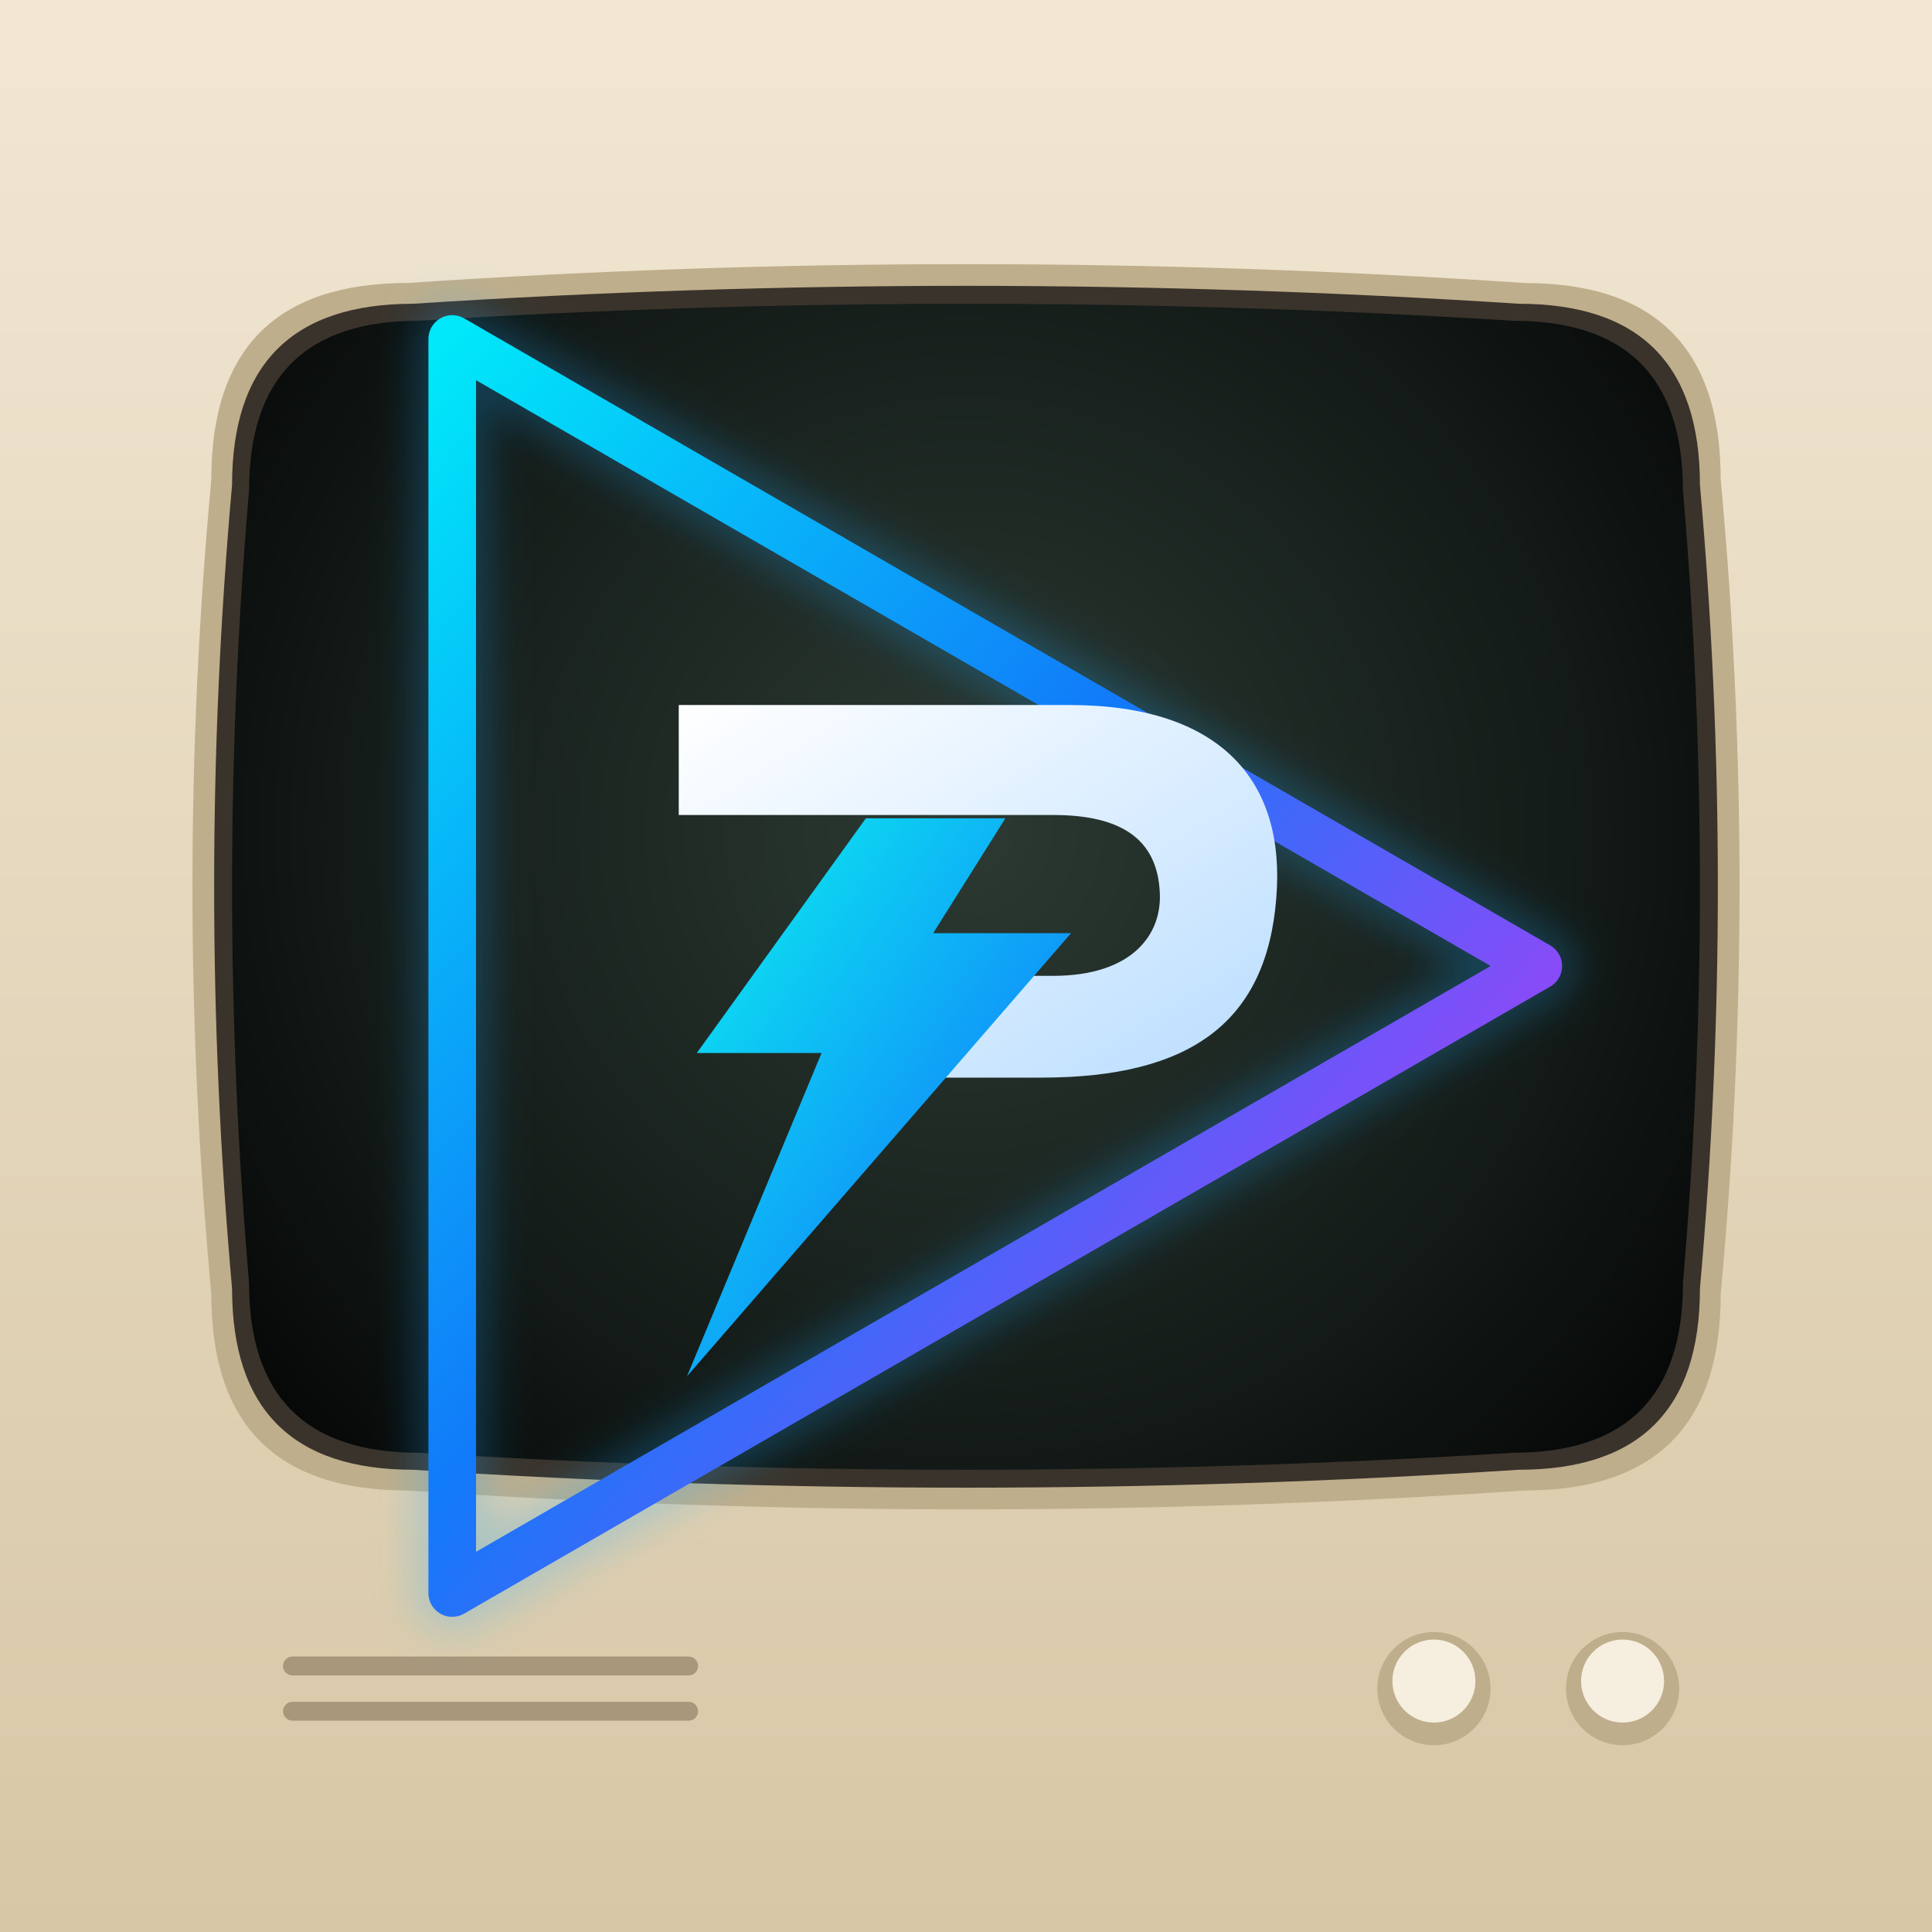
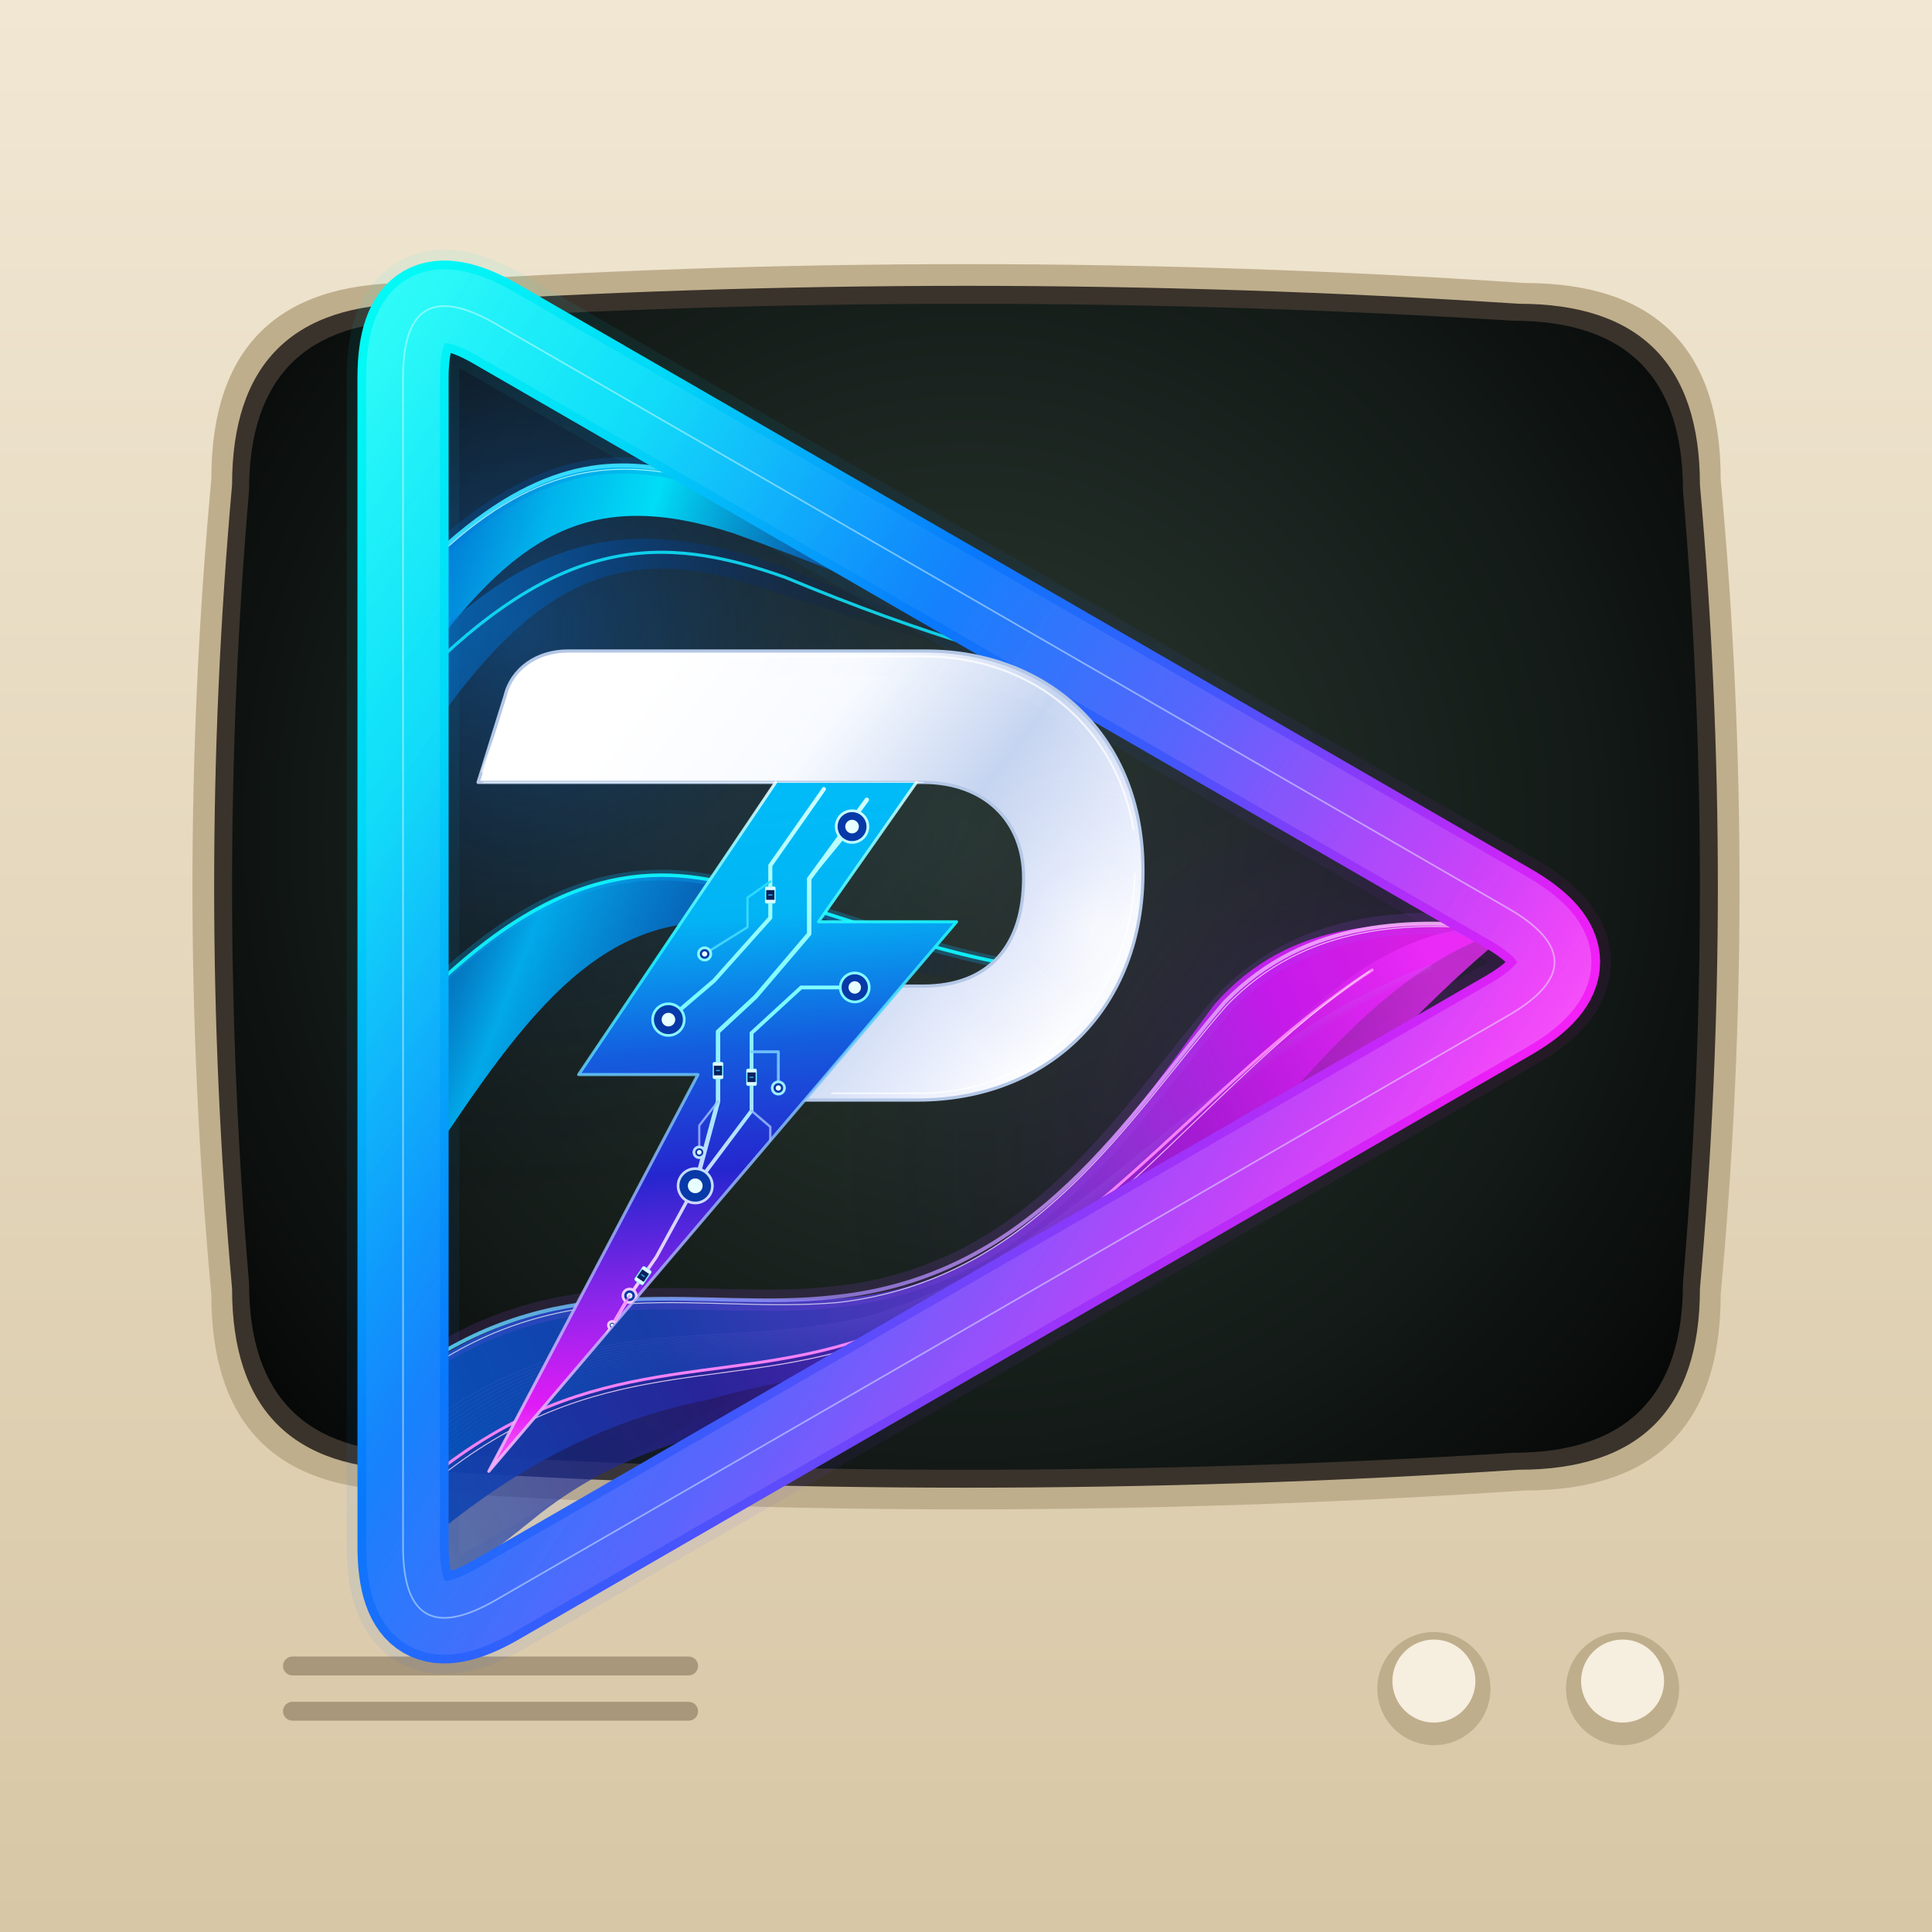
<svg xmlns="http://www.w3.org/2000/svg" viewBox="0 0 1024 1024" width="1024" height="1024">
  <defs>
    <pattern id="scan" width="8" height="8" patternUnits="userSpaceOnUse">
      <rect width="8" height="3" fill="#000" fill-opacity="0.35" />
    </pattern>
    <radialGradient id="glassg" cx="512" cy="440" r="470" gradientUnits="userSpaceOnUse">
      <stop offset="0" stop-color="#2c3a33" />
      <stop offset="0.7" stop-color="#131a17" />
      <stop offset="1" stop-color="#070908" />
    </radialGradient>
    <linearGradient id="case" x1="0" y1="0" x2="0" y2="1024" gradientUnits="userSpaceOnUse">
      <stop offset="0" stop-color="#f1e7d3" />
      <stop offset="1" stop-color="#d8c7a6" />
    </linearGradient>
    <linearGradient id="crtm" x1="22.67" y1="425.72" x2="201.83" y2="115.4" gradientUnits="userSpaceOnUse">
      <stop offset="0" stop-color="#ff7a4d" />
      <stop offset="1" stop-color="#ffc2a3" />
    </linearGradient>
    <clipPath id="scr">
      <path d="M222.0 170.0Q512 152.0 802.0 170.0Q892.0 170.0 892.0 260.0Q910.0 470 892.0 680.0Q892.0 770.0 802.0 770.0Q512 788.0 222.0 770.0Q132.0 770.0 132.0 680.0Q114.0 470 132.0 260.0Q132.0 170.0 222.0 170.0Z" />
    </clipPath>
    <filter id="bloom" filterUnits="userSpaceOnUse" x="-200" y="-200" width="1400" height="1400">
      <feGaussianBlur stdDeviation="22" />
    </filter>
    <filter id="soft" filterUnits="userSpaceOnUse" x="-200" y="-200" width="1400" height="1400">
      <feGaussianBlur stdDeviation="3" />
    </filter>
    <linearGradient id="glare" x1="0" y1="180" x2="0" y2="520" gradientUnits="userSpaceOnUse">
      <stop offset="0" stop-color="#ffffff" stop-opacity="0.16" />
      <stop offset="1" stop-color="#ffffff" stop-opacity="0" />
    </linearGradient>
  </defs>
  <g id="background">
    <rect width="1024" height="1024" fill="url(#case)" />
    <path d="M216.0 150.0Q512 130.0 808.0 150.0Q912.0 150.0 912.0 254.0Q932.0 470 912.0 686.0Q912.0 790.0 808.0 790.0Q512 810.0 216.0 790.0Q112.0 790.0 112.0 686.0Q92.0 470 112.0 254.0Q112.0 150.0 216.0 150.0Z" fill="#bfae8c" />
    <path d="M219.0 161.0Q512 142.0 805.0 161.0Q901.0 161.0 901.0 257.0Q920.0 470 901.0 683.0Q901.0 779.0 805.0 779.0Q512 798.0 219.0 779.0Q123.0 779.0 123.0 683.0Q104.0 470 123.0 257.0Q123.0 161.0 219.0 161.0Z" fill="#3a332b" />
    <path d="M222.0 170.0Q512 152.0 802.0 170.0Q892.0 170.0 892.0 260.0Q910.0 470 892.0 680.0Q892.0 770.0 802.0 770.0Q512 788.0 222.0 770.0Q132.0 770.0 132.0 680.0Q114.0 470 132.0 260.0Q132.0 170.0 222.0 170.0Z" fill="url(#glassg)" />
    <g fill="#bfae8c">
      <circle cx="760" cy="895" r="30" />
      <circle cx="860" cy="895" r="30" />
    </g>
    <g fill="#f6eedf">
      <circle cx="760" cy="891" r="22" />
      <circle cx="860" cy="891" r="22" />
    </g>
    <g fill="#a8977a">
      <rect x="150" y="878" width="220" height="10" rx="5" />
      <rect x="150" y="902" width="220" height="10" rx="5" />
    </g>
  </g>
  <defs>
-     <linearGradient id="bluePurple" x1="0" y1="0" x2="1" y2="1">
-       <stop offset="0" stop-color="#00E8F9" />
-       <stop offset=".45" stop-color="#117AF9" />
-       <stop offset="1" stop-color="#E228F8" />
-     </linearGradient>
-     <linearGradient id="cyanBlue" x1="0" y1="0" x2="1" y2="1">
-       <stop offset="0" stop-color="#0BF2EE" />
-       <stop offset="1" stop-color="#1261FF" />
-     </linearGradient>
-     <linearGradient id="whiteSteel" x1="0" y1="0" x2="1" y2="1">
-       <stop offset="0" stop-color="#FFFFFF" />
-       <stop offset="1" stop-color="#B9DDFF" />
-     </linearGradient>
-     <linearGradient id="navy" x1="0" y1="0" x2="0" y2="1">
-       <stop offset="0" stop-color="#080D2C" />
-       <stop offset="1" stop-color="#030718" />
-     </linearGradient>
-     <filter id="glow">
-       <feGaussianBlur stdDeviation="12" />
-     </filter>
+     <linearGradient id="frameDiagonal" gradientUnits="userSpaceOnUse" x1="195" y1="150" x2="1090" y2="730">
+       <stop offset="0" stop-color="#02F9F6" stop-opacity="1" />
+       <stop offset="0.18" stop-color="#00D8F8" stop-opacity="1" />
+       <stop offset="0.43" stop-color="#0879FC" stop-opacity="1" />
+       <stop offset="0.62" stop-color="#4057FC" stop-opacity="1" />
+       <stop offset="0.77" stop-color="#9934F9" stop-opacity="1" />
+       <stop offset="0.92" stop-color="#E71EF7" stop-opacity="1" />
+       <stop offset="1" stop-color="#FF22F6" stop-opacity="1" />
+     </linearGradient>
+     <linearGradient id="frameLeft" gradientUnits="userSpaceOnUse" x1="178" y1="120" x2="187" y2="1115">
+       <stop offset="0" stop-color="#46FFFF" stop-opacity="1" />
+       <stop offset="0.33" stop-color="#00D8FB" stop-opacity="1" />
+       <stop offset="0.68" stop-color="#006FFA" stop-opacity="1" />
+       <stop offset="1" stop-color="#2C52FB" stop-opacity="1" />
+     </linearGradient>
+     <linearGradient id="frameUpper" gradientUnits="userSpaceOnUse" x1="255" y1="102" x2="1092" y2="620">
+       <stop offset="0" stop-color="#00FFFF" stop-opacity="1" />
+       <stop offset="0.34" stop-color="#078CFB" stop-opacity="1" />
+       <stop offset="0.57" stop-color="#4450FF" stop-opacity="1" />
+       <stop offset="0.79" stop-color="#B42AF9" stop-opacity="1" />
+       <stop offset="1" stop-color="#F313F7" stop-opacity="1" />
+     </linearGradient>
+     <linearGradient id="frameBottom" gradientUnits="userSpaceOnUse" x1="300" y1="1136" x2="1106" y2="652">
+       <stop offset="0" stop-color="#1467F9" stop-opacity="1" />
+       <stop offset="0.26" stop-color="#645FFD" stop-opacity="1" />
+       <stop offset="0.55" stop-color="#8D3DFC" stop-opacity="1" />
+       <stop offset="0.82" stop-color="#DE23FB" stop-opacity="1" />
+       <stop offset="1" stop-color="#FC25FA" stop-opacity="1" />
+     </linearGradient>
+     <linearGradient id="frameHighlight" gradientUnits="userSpaceOnUse" x1="187" y1="104" x2="1050" y2="710">
+       <stop offset="0" stop-color="#DFFFFF" stop-opacity="0.98" />
+       <stop offset="0.18" stop-color="#74FAFF" stop-opacity="0.75" />
+       <stop offset="0.42" stop-color="#58B9FF" stop-opacity="0.56" />
+       <stop offset="0.67" stop-color="#D6ABFF" stop-opacity="0.76" />
+       <stop offset="0.88" stop-color="#FCBAFF" stop-opacity="0.78" />
+       <stop offset="1" stop-color="#FFFFFF" stop-opacity="0.96" />
+     </linearGradient>
+     <linearGradient id="background" gradientUnits="userSpaceOnUse" x1="238" y1="170" x2="1000" y2="1110">
+       <stop offset="0" stop-color="#030D2C" stop-opacity="1" />
+       <stop offset="0.53" stop-color="#040725" stop-opacity="1" />
+       <stop offset="0.83" stop-color="#09032B" stop-opacity="1" />
+       <stop offset="1" stop-color="#1A0641" stop-opacity="1" />
+     </linearGradient>
+     <radialGradient id="lightBlue" gradientUnits="userSpaceOnUse" cx="293" cy="375" r="440">
+       <stop offset="0" stop-color="#0E69D0" stop-opacity="0.46" />
+       <stop offset="0.42" stop-color="#09479D" stop-opacity="0.2" />
+       <stop offset="1" stop-color="#050729" stop-opacity="0" />
+     </radialGradient>
+     <radialGradient id="lightPink" gradientUnits="userSpaceOnUse" cx="948" cy="768" r="430">
+       <stop offset="0" stop-color="#A416CB" stop-opacity="0.36" />
+       <stop offset="0.33" stop-color="#751DBA" stop-opacity="0.17" />
+       <stop offset="1" stop-color="#09042D" stop-opacity="0" />
+     </radialGradient>
+     <linearGradient id="waveTopFill" gradientUnits="userSpaceOnUse" x1="214" y1="288" x2="714" y2="434">
+       <stop offset="0" stop-color="#006DDF" stop-opacity="0.86" />
+       <stop offset="0.19" stop-color="#00BFF8" stop-opacity="0.93" />
+       <stop offset="0.33" stop-color="#00E1FA" stop-opacity="0.98" />
+       <stop offset="0.56" stop-color="#0474D8" stop-opacity="0.73" />
+       <stop offset="0.82" stop-color="#042B74" stop-opacity="0.38" />
+       <stop offset="1" stop-color="#020B37" stop-opacity="0" />
+     </linearGradient>
+     <linearGradient id="waveTopInner" gradientUnits="userSpaceOnUse" x1="234" y1="288" x2="620" y2="401">
+       <stop offset="0" stop-color="#0388EA" stop-opacity="0.67" />
+       <stop offset="0.32" stop-color="#0053AF" stop-opacity="0.47" />
+       <stop offset="0.6" stop-color="#052A6E" stop-opacity="0.33" />
+       <stop offset="1" stop-color="#030A31" stop-opacity="0" />
+     </linearGradient>
+     <linearGradient id="waveMiddle" gradientUnits="userSpaceOnUse" x1="220" y1="573" x2="611" y2="728">
+       <stop offset="0" stop-color="#0060D3" stop-opacity="0.65" />
+       <stop offset="0.21" stop-color="#00B5FA" stop-opacity="0.92" />
+       <stop offset="0.46" stop-color="#0274DD" stop-opacity="0.78" />
+       <stop offset="0.73" stop-color="#063C96" stop-opacity="0.37" />
+       <stop offset="1" stop-color="#070B33" stop-opacity="0" />
+     </linearGradient>
+     <linearGradient id="waveLower" gradientUnits="userSpaceOnUse" x1="224" y1="960" x2="996" y2="628">
+       <stop offset="0" stop-color="#0658CC" stop-opacity="0.88" />
+       <stop offset="0.21" stop-color="#1943C2" stop-opacity="0.85" />
+       <stop offset="0.44" stop-color="#5C39DE" stop-opacity="0.82" />
+       <stop offset="0.67" stop-color="#9C30E2" stop-opacity="0.91" />
+       <stop offset="0.84" stop-color="#CF19F5" stop-opacity="0.94" />
+       <stop offset="1" stop-color="#EE1FF5" stop-opacity="0.9" />
+     </linearGradient>
+     <linearGradient id="waveLowerDeep" gradientUnits="userSpaceOnUse" x1="229" y1="1071" x2="991" y2="655">
+       <stop offset="0" stop-color="#0F3EA7" stop-opacity="0.72" />
+       <stop offset="0.28" stop-color="#2D1C92" stop-opacity="0.82" />
+       <stop offset="0.51" stop-color="#5921B4" stop-opacity="0.86" />
+       <stop offset="0.76" stop-color="#A915D1" stop-opacity="0.81" />
+       <stop offset="1" stop-color="#F02DFC" stop-opacity="0.86" />
+     </linearGradient>
+     <linearGradient id="waveShine" gradientUnits="userSpaceOnUse" x1="230" y1="921" x2="1035" y2="603">
+       <stop offset="0" stop-color="#53E1FF" stop-opacity="0.94" />
+       <stop offset="0.35" stop-color="#A88AFF" stop-opacity="0.79" />
+       <stop offset="0.65" stop-color="#DF9AFF" stop-opacity="0.91" />
+       <stop offset="1" stop-color="#FFBAFA" stop-opacity="0.98" />
+     </linearGradient>
+     <linearGradient id="platinum" gradientUnits="userSpaceOnUse" x1="285" y1="390" x2="718" y2="725">
+       <stop offset="0" stop-color="#FFFFFF" stop-opacity="1" />
+       <stop offset="0.18" stop-color="#FFFFFF" stop-opacity="1" />
+       <stop offset="0.41" stop-color="#F7FAFF" stop-opacity="1" />
+       <stop offset="0.63" stop-color="#C5D4F0" stop-opacity="1" />
+       <stop offset="0.8" stop-color="#E8EDFC" stop-opacity="1" />
+       <stop offset="0.92" stop-color="#FFFFFF" stop-opacity="1" />
+       <stop offset="1" stop-color="#F7F9FF" stop-opacity="1" />
+     </linearGradient>
+     <linearGradient id="pSheen" gradientUnits="userSpaceOnUse" x1="315" y1="393" x2="615" y2="625">
+       <stop offset="0" stop-color="#FFFFFF" stop-opacity="0.91" />
+       <stop offset="0.33" stop-color="#FFFFFF" stop-opacity="0.2" />
+       <stop offset="0.67" stop-color="#DCE7FA" stop-opacity="0.18" />
+       <stop offset="1" stop-color="#FFFFFF" stop-opacity="0.04" />
+     </linearGradient>
+     <radialGradient id="pSheenRight" gradientUnits="userSpaceOnUse" cx="721" cy="596" r="125">
+       <stop offset="0" stop-color="#FFFFFF" stop-opacity="0.42" />
+       <stop offset="0.52" stop-color="#C2D1F2" stop-opacity="0.14" />
+       <stop offset="1" stop-color="#8C9ACD" stop-opacity="0" />
+     </radialGradient>
+     <linearGradient id="boltFill" gradientUnits="userSpaceOnUse" x1="379" y1="515" x2="420" y2="994">
+       <stop offset="0" stop-color="#00BBF8" stop-opacity="1" />
+       <stop offset="0.17" stop-color="#03B4F5" stop-opacity="1" />
+       <stop offset="0.37" stop-color="#145DDE" stop-opacity="1" />
+       <stop offset="0.56" stop-color="#2526CE" stop-opacity="1" />
+       <stop offset="0.75" stop-color="#9025EB" stop-opacity="1" />
+       <stop offset="0.9" stop-color="#E11BF6" stop-opacity="1" />
+       <stop offset="1" stop-color="#FF66FA" stop-opacity="1" />
+     </linearGradient>
+     <linearGradient id="boltRim" gradientUnits="userSpaceOnUse" x1="354" y1="508" x2="406" y2="995">
+       <stop offset="0" stop-color="#E8FFFF" stop-opacity="0.96" />
+       <stop offset="0.23" stop-color="#18F4FF" stop-opacity="1" />
+       <stop offset="0.44" stop-color="#80CDFF" stop-opacity="0.85" />
+       <stop offset="0.7" stop-color="#A5AEFF" stop-opacity="0.92" />
+       <stop offset="1" stop-color="#FFB7FC" stop-opacity="0.96" />
+     </linearGradient>
+     <linearGradient id="pcbStroke" gradientUnits="userSpaceOnUse" x1="436" y1="490" x2="391" y2="956">
+       <stop offset="0" stop-color="#CFFFFF" stop-opacity="1" />
+       <stop offset="0.34" stop-color="#79FCFF" stop-opacity="1" />
+       <stop offset="0.59" stop-color="#BCDEFF" stop-opacity="1" />
+       <stop offset="0.82" stop-color="#F1CAFF" stop-opacity="1" />
+       <stop offset="1" stop-color="#FFD1FF" stop-opacity="1" />
+     </linearGradient>
+     <linearGradient id="pcbBlue" gradientUnits="userSpaceOnUse" x1="444" y1="510" x2="411" y2="897">
+       <stop offset="0" stop-color="#09E7FF" stop-opacity="0.92" />
+       <stop offset="0.5" stop-color="#87CCFF" stop-opacity="0.85" />
+       <stop offset="1" stop-color="#FF77FB" stop-opacity="0.76" />
+     </linearGradient>
+     <clipPath id="frameInteriorClip">
+       <path d="M 207 188 L 207 1060 Q 207 1140 276.282 1100 L 1031.456 664 Q 1100.738 624 1031.456 584 L 276.282 148 Q 207 108 207 188 Z" fill="#FFFFFF" />
+     </clipPath>
+     <clipPath id="pLetterClip">
+       <path d="M 330 392 L 597 392 C 689 392 759 456 759 555 C 760 658 689 727 591 727 L 506.788 727 L 579.141 642 L 595 642 C 644 642 670 612 670 561 C 670 519 641 490 595 490 L 263 490 L 283 426 C 288 405 307 392 330 392 Z" fill="#FFFFFF" />
+     </clipPath>
+     <clipPath id="boltBoundaryClip">
+       <path d="M 485 490 L 590 490 L 517 594 L 620 594 L 271 1004 L 427 708 L 338 708 Z" fill="#FFFFFF" />
+     </clipPath>
  </defs>
-   <g transform="translate(512 512) scale(0.87) translate(-512 -512)">
-     <polygon points="199,130 860.64,512 199,894" fill="none" stroke="#18ABFF" stroke-width="45" stroke-linejoin="round" opacity=".25" filter="url(#glow)" />
-     <polygon points="199,130 860.64,512 199,894" fill="none" stroke="url(#bluePurple)" stroke-width="29" stroke-linejoin="round" />
-     <path d="M337 353 H575 C668 353 707 400 701 471 C695 546 649 580 558 580 H479 L518 518 H565 C613 518 632 493 630 466 C628 435 607 420 565 420 H337 Z" fill="url(#whiteSteel)" />
-     <path d="M451 422 L348 565 H424 L342 762 L576 492 H492 L536 422 Z" fill="url(#cyanBlue)" />
+   <g transform="translate(512 512) scale(0.7104306) translate(-627 -627)">
+     <g id="play-frame">
+       <path d="M 207 188 L 207 1060 Q 207 1140 276.282 1100 L 1031.456 664 Q 1100.738 624 1031.456 584 L 276.282 148 Q 207 108 207 188 Z" fill="url(#background)" stroke="none" />
+       <path d="M 207 188 L 207 1060 Q 207 1140 276.282 1100 L 1031.456 664 Q 1100.738 624 1031.456 584 L 276.282 148 Q 207 108 207 188 Z" fill="none" stroke="url(#frameDiagonal)" stroke-width="84" stroke-opacity=".07" stroke-linejoin="round" />
+     </g>
+     <g id="interior-waves" clip-path="url(#frameInteriorClip)">
+       <rect x="210" y="140" width="870" height="1010" fill="url(#lightBlue)" />
+       <rect x="210" y="140" width="870" height="1010" fill="url(#lightPink)" />
+       <path d="M 215 336 C 301 248 358 246 411 259 C 543 283 622 349 773 424 C 645 385 568 345 453 304 C 347 270 290 303 215 410 Z" fill="url(#waveTopFill)" />
+       <path d="M 214 398 C 314 292 395 294 498 332 C 583 367 678 396 740 417 C 627 399 530 362 463 341 C 359 309 293 350 215 471 Z" fill="url(#waveTopInner)" opacity=".90" />
+       <path d="M 218 332 C 300 251 357 247 411 258 C 538 284 634 355 768 421" fill="none" stroke="#0069D8" stroke-width="12" stroke-opacity="0.19" stroke-linecap="round" stroke-linejoin="round" />
+       <path d="M 218 333 C 300 251 357 247 411 258 C 538 284 634 355 768 421" fill="none" stroke="#38DEFF" stroke-width="3.0" stroke-opacity="0.95" stroke-linecap="round" stroke-linejoin="round" />
+       <path d="M 219 335 C 298 253 359 251 410 260 C 541 286 633 353 769 423" fill="none" stroke="#C6FFFF" stroke-width="0.72" stroke-opacity="0.83" stroke-linecap="round" stroke-linejoin="round" />
+       <path d="M 216 416 C 324 306 399 304 492 337 C 600 382 671 400 746 419" fill="none" stroke="#10E7FF" stroke-width="2.3" stroke-opacity="0.86" stroke-linecap="round" stroke-linejoin="round" />
+       <path d="M 214 663 C 315 549 395 550 466 569 C 558 594 624 632 716 635 C 586 657 524 596 454 596 C 345 582 284 687 214 790 Z" fill="url(#waveMiddle)" />
+       <path d="M 215 656 C 319 550 397 548 468 571 C 558 597 629 628 715 632" fill="none" stroke="#0AB4FF" stroke-width="8" stroke-opacity="0.25" stroke-linecap="round" stroke-linejoin="round" />
+       <path d="M 215 658 C 319 550 397 548 468 571 C 558 597 629 628 715 632" fill="none" stroke="#0FF5FF" stroke-width="2.6" stroke-opacity="0.94" stroke-linecap="round" stroke-linejoin="round" />
+       <path d="M 218 930 C 325 853 426 881 533 875 C 666 866 740 754 812 656 C 870 590 946 592 1033 599 C 916 634 847 764 756 846 C 665 922 550 918 433 951 C 335 970 264 1023 218 1062 Z" fill="url(#waveLower)" />
+       <path d="M 218 1015 C 340 910 437 943 550 906 C 708 860 795 721 920 631 C 975 596 1007 597 1034 600 C 880 727 837 844 681 920 C 568 975 430 942 310 1035 C 260 1075 241 1091 217 1081 Z" fill="url(#waveLowerDeep)" opacity=".89" />
+       <path d="M 218 927 C 330 850 430 885 528 874 C 679 859 748 738 820 654 C 881 591 962 591 1030 599" fill="none" stroke="#A84FFC" stroke-width="16" stroke-opacity="0.14" stroke-linecap="round" stroke-linejoin="round" />
+       <path d="M 218 927 C 330 850 430 885 528 874 C 679 859 748 738 820 654 C 881 591 962 591 1030 599" fill="none" stroke="url(#waveShine)" stroke-width="2.8" stroke-opacity="0.92" stroke-linecap="round" stroke-linejoin="round" />
+       <path d="M 219 932 C 331 853 430 887 532 878 C 678 861 748 741 821 657 C 881 594 963 593 1030 601" fill="none" stroke="#FFFFFF" stroke-width="0.75" stroke-opacity="0.68" stroke-linecap="round" stroke-linejoin="round" />
+       <path d="M 215 1019 C 340 910 437 943 551 905 C 710 857 798 716 930 630" fill="none" stroke="#FF87FB" stroke-width="2.2" stroke-opacity="0.94" stroke-linecap="round" stroke-linejoin="round" />
+       <path d="M 218 1022 C 341 914 440 946 552 909 C 716 862 800 718 928 631" fill="none" stroke="#FFE4FF" stroke-width="0.75" stroke-opacity="0.78" stroke-linecap="round" stroke-linejoin="round" />
+       <path d="M 229.00 965.00 C 350.00 881.00 442.00 915.00 552.00 889.00 C 710.00 846.00 802 692.00 974 626.00" fill="none" stroke="#AE85F6" stroke-width="0.42" stroke-opacity="0.14" stroke-linecap="round" stroke-linejoin="round" />
+       <path d="M 229.74 968.20 C 350.64 882.60 442.32 916.28 552.70 889.64 C 710.32 846.32 802 692.96 974 626.32" fill="none" stroke="#AE85F6" stroke-width="0.42" stroke-opacity="0.132" stroke-linecap="round" stroke-linejoin="round" />
+       <path d="M 230.47 971.40 C 351.28 884.20 442.64 917.56 553.41 890.28 C 710.64 846.64 802 693.92 974 626.64" fill="none" stroke="#AE85F6" stroke-width="0.42" stroke-opacity="0.124" stroke-linecap="round" stroke-linejoin="round" />
+       <path d="M 231.21 974.60 C 351.92 885.80 442.96 918.84 554.11 890.92 C 710.96 846.96 802 694.88 974 626.96" fill="none" stroke="#AE85F6" stroke-width="0.42" stroke-opacity="0.116" stroke-linecap="round" stroke-linejoin="round" />
+       <path d="M 231.94 977.80 C 352.56 887.40 443.28 920.12 554.82 891.56 C 711.28 847.28 802 695.84 974 627.28" fill="none" stroke="#AE85F6" stroke-width="0.42" stroke-opacity="0.108" stroke-linecap="round" stroke-linejoin="round" />
+       <path d="M 232.68 981.00 C 353.20 889.00 443.60 921.40 555.52 892.20 C 711.60 847.60 802 696.80 974 627.60" fill="none" stroke="#AE85F6" stroke-width="0.42" stroke-opacity="0.1" stroke-linecap="round" stroke-linejoin="round" />
+       <path d="M 233.42 984.20 C 353.84 890.60 443.92 922.68 556.22 892.84 C 711.92 847.92 802 697.76 974 627.92" fill="none" stroke="#AE85F6" stroke-width="0.42" stroke-opacity="0.092" stroke-linecap="round" stroke-linejoin="round" />
+       <path d="M 234.15 987.40 C 354.48 892.20 444.24 923.96 556.93 893.48 C 712.24 848.24 802 698.72 974 628.24" fill="none" stroke="#AE85F6" stroke-width="0.42" stroke-opacity="0.084" stroke-linecap="round" stroke-linejoin="round" />
+       <path d="M 234.89 990.60 C 355.12 893.80 444.56 925.24 557.63 894.12 C 712.56 848.56 802 699.68 974 628.56" fill="none" stroke="#AE85F6" stroke-width="0.42" stroke-opacity="0.076" stroke-linecap="round" stroke-linejoin="round" />
+       <path d="M 235.62 993.80 C 355.76 895.40 444.88 926.52 558.34 894.76 C 712.88 848.88 802 700.64 974 628.88" fill="none" stroke="#AE85F6" stroke-width="0.42" stroke-opacity="0.068" stroke-linecap="round" stroke-linejoin="round" />
+       <path d="M 236.36 997.00 C 356.40 897.00 445.20 927.80 559.04 895.40 C 713.20 849.20 802 701.60 974 629.20" fill="none" stroke="#AE85F6" stroke-width="0.42" stroke-opacity="0.06" stroke-linecap="round" stroke-linejoin="round" />
+       <path d="M 237.10 1000.20 C 357.04 898.60 445.52 929.08 559.74 896.04 C 713.52 849.52 802 702.56 974 629.52" fill="none" stroke="#AE85F6" stroke-width="0.42" stroke-opacity="0.052" stroke-linecap="round" stroke-linejoin="round" />
+       <path d="M 237.83 1003.40 C 357.68 900.20 445.84 930.36 560.45 896.68 C 713.84 849.84 802 703.52 974 629.84" fill="none" stroke="#AE85F6" stroke-width="0.42" stroke-opacity="0.044" stroke-linecap="round" stroke-linejoin="round" />
+       <path d="M 238.57 1006.60 C 358.32 901.80 446.16 931.64 561.15 897.32 C 714.16 850.16 802 704.48 974 630.16" fill="none" stroke="#AE85F6" stroke-width="0.42" stroke-opacity="0.036" stroke-linecap="round" stroke-linejoin="round" />
+     </g>
+     <g id="frame-highlights" data-construction="equilateral; rounded quadratic corners; uniform centerline width=68" data-side-length="1032.000000" data-centerline-A="207.0,108.0" data-centerline-B="207.0,1140.0" data-centerline-C="1100.738217,624.000000">
+       <path d="M 207 188 L 207 1060 Q 207 1140 276.282 1100 L 1031.456 664 Q 1100.738 624 1031.456 584 L 276.282 148 Q 207 108 207 188 Z" fill="none" stroke="url(#frameDiagonal)" stroke-width="68" stroke-linejoin="round" stroke-linecap="round" />
+       <path d="M 207 188 L 207 1060 Q 207 1140 276.282 1100 L 1031.456 664 Q 1100.738 624 1031.456 584 L 276.282 148 Q 207 108 207 188 Z" fill="none" stroke="url(#frameHighlight)" stroke-width="55" stroke-opacity=".22" stroke-linejoin="round" stroke-linecap="round" />
+       <path d="M 207 188 L 207 1060 Q 207 1140 276.282 1100 L 1031.456 664 Q 1100.738 624 1031.456 584 L 276.282 148 Q 207 108 207 188 Z" fill="none" stroke="#E8FFFF" stroke-width="1.25" stroke-opacity=".46" stroke-linejoin="round" stroke-linecap="round" />
+     </g>
+     <g id="platinum-P">
+       <path d="M 330 392 L 597 392 C 689 392 759 456 759 555 C 760 658 689 727 591 727 L 506.788 727 L 579.141 642 L 595 642 C 644 642 670 612 670 561 C 670 519 641 490 595 490 L 263 490 L 283 426 C 288 405 307 392 330 392 Z" fill="url(#platinum)" stroke="#B4C7E6" stroke-width="2.4" stroke-linejoin="round" />
+       <g clip-path="url(#pLetterClip)">
+         <path d="M 288 485 L 300 424 C 309 401 327 398 358 397 L 586 397 C 682 397 725 436 748 516 C 718 448 683 418 587 411 L 330 407 C 310 408 305 437 294 486 Z" fill="url(#pSheen)" opacity=".70" />
+         <rect x="465" y="476" width="330" height="270" fill="url(#pSheenRight)" opacity=".51" />
+         <path d="M 266 482 L 287 426 C 291 407 308 395 331 396 H 595 C 681 396 740 453 752 525" fill="none" stroke="#FFFFFF" stroke-width="1.55" stroke-opacity="0.72" stroke-linecap="round" stroke-linejoin="round" />
+         <path d="M 527 722 H 591 C 685 722 750 651 753 558" fill="none" stroke="#FFFFFF" stroke-width="1.25" stroke-opacity="0.69" stroke-linecap="round" stroke-linejoin="round" />
+       </g>
+     </g>
+     <g id="circuit-lightning-bolt">
+       <path d="M 485 490 L 590 490 L 517 594 L 620 594 L 271 1004 L 427 708 L 338 708 Z" fill="url(#boltFill)" />
+       <path d="M 590 490 L 517 594 L 620 594 L 271 1004 L 427 708 L 338 708 L 485 490" fill="none" stroke="url(#boltRim)" stroke-width="2.25" stroke-opacity="0.92" stroke-linecap="round" stroke-linejoin="round" />
+       <g clip-path="url(#boltBoundaryClip)">
+         <path d="M 521 495 L 481 552 L 481 591 L 439 638 L 405 667" fill="none" stroke="url(#pcbStroke)" stroke-width="3.00" stroke-linecap="round" stroke-linejoin="round" />
+         <path d="M 553 503 L 510 562 L 510 603 L 470 650 L 442 676 L 442 728 L 425 791" fill="none" stroke="url(#pcbStroke)" stroke-width="3.30" stroke-linecap="round" stroke-linejoin="round" />
+         <path d="M 544 643 L 504 643 L 467 677 L 467 735 L 425 791" fill="none" stroke="url(#pcbStroke)" stroke-width="2.80" stroke-linecap="round" stroke-linejoin="round" />
+         <path d="M 467 691 L 487 691 L 487 718" fill="none" stroke="url(#pcbBlue)" stroke-width="2.15" stroke-linecap="round" stroke-linejoin="round" />
+         <path d="M 425 791 L 396 844 L 376 873 L 331 950" fill="none" stroke="url(#pcbStroke)" stroke-width="2.45" stroke-linecap="round" stroke-linejoin="round" />
+         <path d="M 481 564 L 464 576 L 464 598 L 432 618" fill="none" stroke="url(#pcbBlue)" stroke-width="1.75" stroke-linecap="round" stroke-linejoin="round" />
+         <path d="M 510 562 L 542 523" fill="none" stroke="url(#pcbStroke)" stroke-width="2.20" stroke-linecap="round" stroke-linejoin="round" />
+         <path d="M 442 728 L 428 746 L 428 766" fill="none" stroke="url(#pcbBlue)" stroke-width="1.65" stroke-linecap="round" stroke-linejoin="round" />
+         <path d="M 467 735 L 481 747 L 481 768" fill="none" stroke="url(#pcbBlue)" stroke-width="1.75" stroke-linecap="round" stroke-linejoin="round" />
+         <circle cx="542" cy="523" r="11.80" fill="#0739A8" stroke="url(#pcbStroke)" stroke-width="2.0" />
+         <circle cx="542" cy="523" r="5.07" fill="#E8FFFF" />
+         <circle cx="405" cy="667" r="11.80" fill="#0739A8" stroke="url(#pcbStroke)" stroke-width="2.0" />
+         <circle cx="405" cy="667" r="5.07" fill="#E8FFFF" />
+         <circle cx="544" cy="643" r="10.80" fill="#0739A8" stroke="url(#pcbStroke)" stroke-width="2.0" />
+         <circle cx="544" cy="643" r="4.64" fill="#E8FFFF" />
+         <circle cx="425" cy="791" r="12.80" fill="#0739A8" stroke="url(#pcbStroke)" stroke-width="2.0" />
+         <circle cx="425" cy="791" r="5.50" fill="#E8FFFF" />
+         <circle cx="487" cy="718" r="4.60" fill="#0739A8" stroke="url(#pcbStroke)" stroke-width="2.0" />
+         <circle cx="487" cy="718" r="1.98" fill="#E8FFFF" />
+         <circle cx="432" cy="618" r="4.60" fill="#0739A8" stroke="url(#pcbStroke)" stroke-width="2.0" />
+         <circle cx="432" cy="618" r="1.98" fill="#E8FFFF" />
+         <circle cx="376" cy="873" r="5.00" fill="#0739A8" stroke="url(#pcbStroke)" stroke-width="2.0" />
+         <circle cx="376" cy="873" r="2.15" fill="#E8FFFF" />
+         <circle cx="428" cy="766" r="4.00" fill="#0739A8" stroke="url(#pcbStroke)" stroke-width="2.0" />
+         <circle cx="428" cy="766" r="1.72" fill="#E8FFFF" />
+         <circle cx="481" cy="768" r="4.10" fill="#0739A8" stroke="url(#pcbStroke)" stroke-width="2.0" />
+         <circle cx="481" cy="768" r="1.76" fill="#E8FFFF" />
+         <g id="component-R1" transform="rotate(0 481 574)">
+           <rect x="477.50" y="568.00" width="7" height="12" rx="1.1" fill="#09215D" stroke="#7DF7FF" stroke-width=".95" />
+           <rect x="477.25" y="568.00" width="7.5" height="2.4" rx=".35" fill="#DEFAFF" />
+           <rect x="477.25" y="577.60" width="7.5" height="2.4" rx=".35" fill="#DEFAFF" />
+           <path d="M 479.50 574.00 h 3.00" fill="none" stroke="#28A8EE" stroke-width=".9" />
+         </g>
+         <g id="component-R2" transform="rotate(0 442 705)">
+           <rect x="438.50" y="699.00" width="7" height="12" rx="1.1" fill="#09215D" stroke="#7DF7FF" stroke-width=".95" />
+           <rect x="438.25" y="699.00" width="7.5" height="2.4" rx=".35" fill="#DEFAFF" />
+           <rect x="438.25" y="708.60" width="7.5" height="2.4" rx=".35" fill="#DEFAFF" />
+           <path d="M 440.50 705.00 h 3.00" fill="none" stroke="#28A8EE" stroke-width=".9" />
+         </g>
+         <g id="component-R3" transform="rotate(0 467 710)">
+           <rect x="463.50" y="704.00" width="7" height="12" rx="1.1" fill="#09215D" stroke="#7DF7FF" stroke-width=".95" />
+           <rect x="463.25" y="704.00" width="7.5" height="2.4" rx=".35" fill="#DEFAFF" />
+           <rect x="463.25" y="713.60" width="7.5" height="2.4" rx=".35" fill="#DEFAFF" />
+           <path d="M 465.50 710.00 h 3.00" fill="none" stroke="#28A8EE" stroke-width=".9" />
+         </g>
+         <g id="component-R4" transform="rotate(34 386 858)">
+           <rect x="382.50" y="852.00" width="7" height="12" rx="1.1" fill="#09215D" stroke="#7DF7FF" stroke-width=".95" />
+           <rect x="382.25" y="852.00" width="7.5" height="2.4" rx=".35" fill="#DEFAFF" />
+           <rect x="382.25" y="861.60" width="7.5" height="2.4" rx=".35" fill="#DEFAFF" />
+           <path d="M 384.50 858.00 h 3.00" fill="none" stroke="#28A8EE" stroke-width=".9" />
+         </g>
+         <path d="M 376 873 L 363 895" fill="none" stroke="url(#pcbBlue)" stroke-width="1.70" stroke-linecap="round" stroke-linejoin="round" />
+         <circle cx="363" cy="895" r="2.80" fill="#0739A8" stroke="url(#pcbStroke)" stroke-width="2.0" />
+         <circle cx="363" cy="895" r="1.20" fill="#E8FFFF" />
+       </g>
+     </g>
+     <path d="M 267 490 H 595" fill="none" stroke="#F9FEFF" stroke-width="0.80" stroke-opacity="0.68" stroke-linecap="round" stroke-linejoin="round" />
  </g>
</svg>
